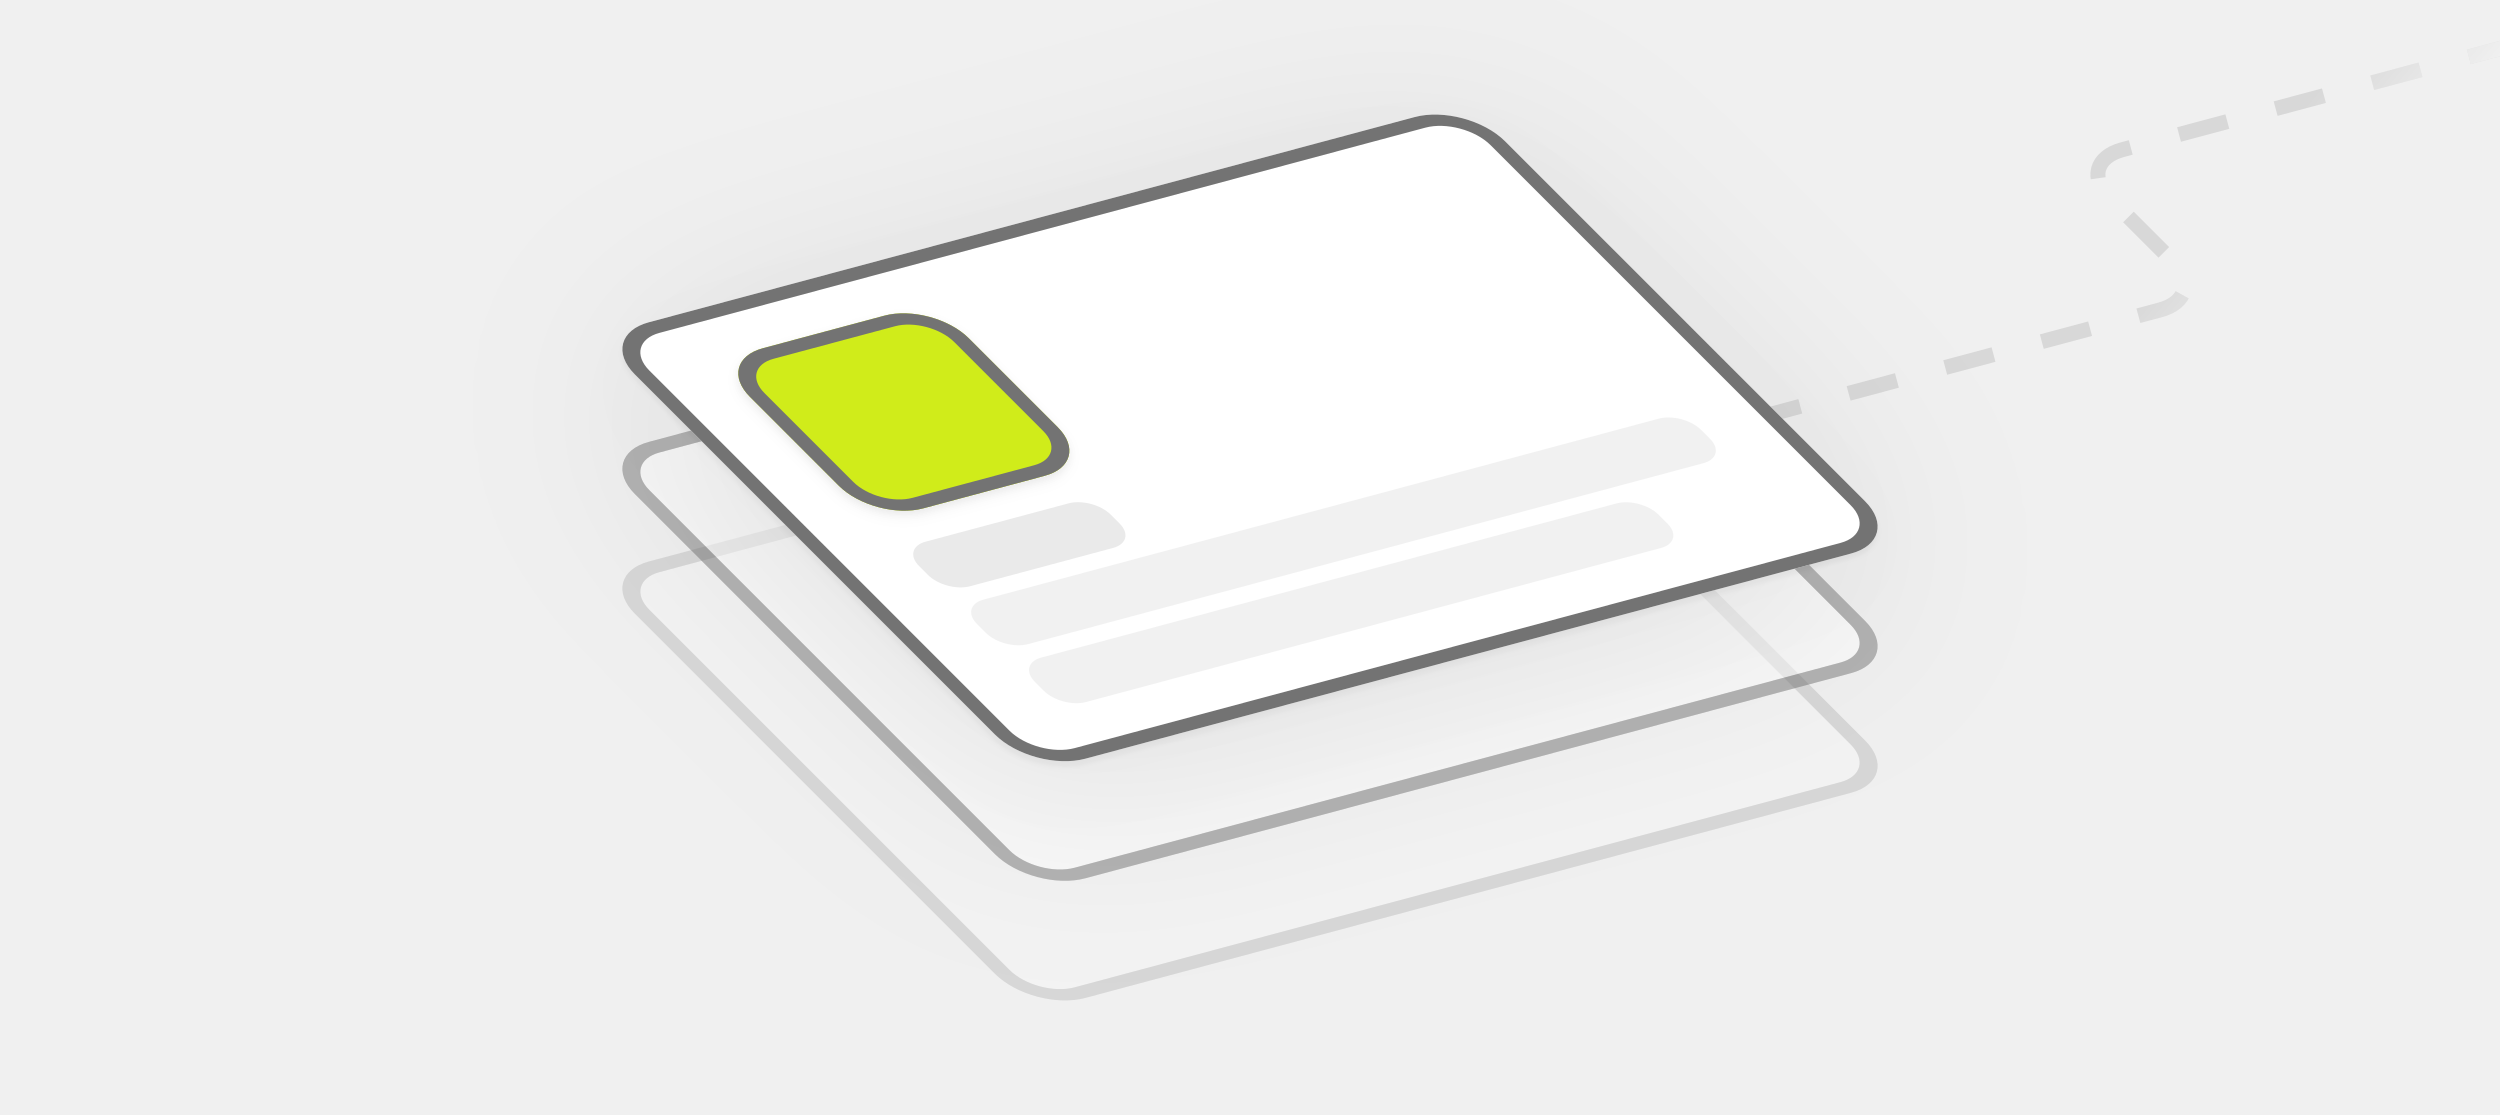
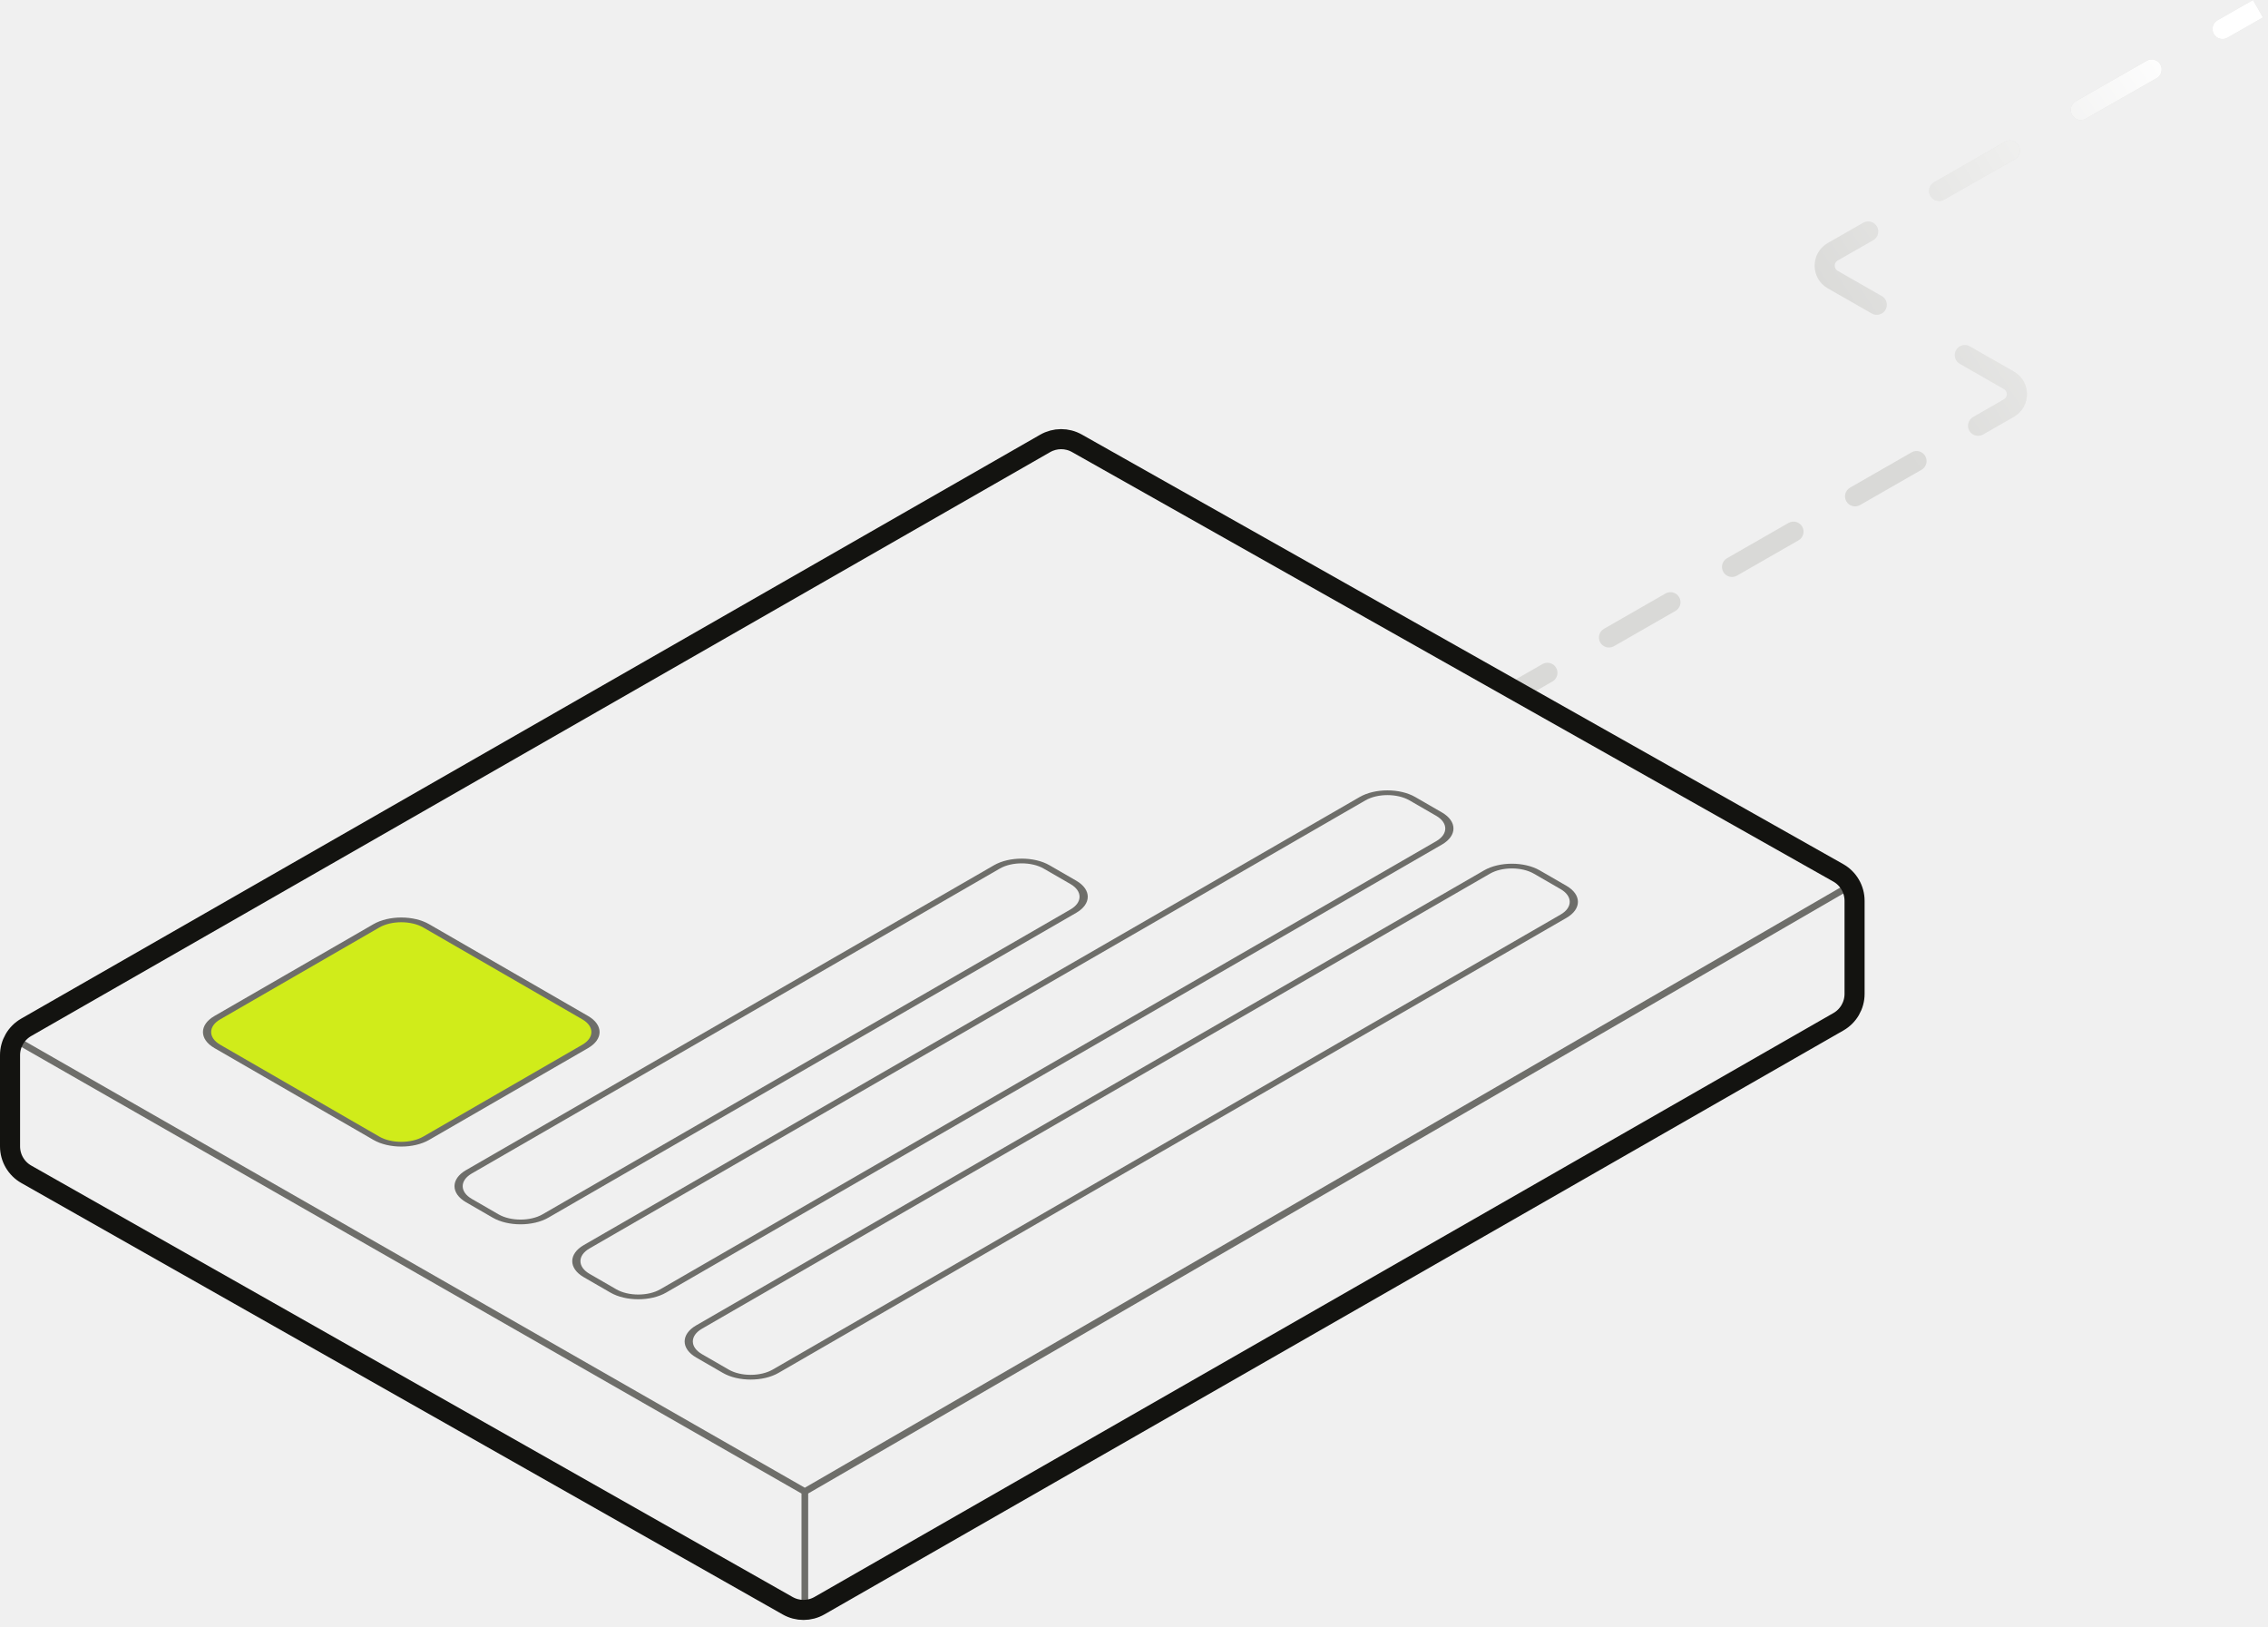
- <svg xmlns="http://www.w3.org/2000/svg" width="500" height="223" viewBox="0 0 500 223" fill="none">
-   <g clip-path="url(#clip0_2744_18903)">
-     <path d="M331.087 89.03L432.026 61.983C437.361 60.554 438.52 56.229 434.614 52.324L421.886 39.596C417.981 35.691 419.14 31.366 424.475 29.937L536.039 0.043" stroke="#D8D8D8" stroke-width="3" stroke-dasharray="10 10" />
-     <path d="M331.087 89.03L432.026 61.983C437.361 60.554 438.52 56.229 434.614 52.324L421.886 39.596C417.981 35.691 419.14 31.366 424.475 29.937L536.039 0.043" stroke="url(#paint0_linear_2744_18903)" stroke-width="3" stroke-dasharray="10 10" />
-     <g opacity="0.2">
-       <rect x="2.51" y="0.672" width="177.18" height="120.444" rx="9.3" transform="matrix(0.965926 -0.258819 0.707107 0.707107 118.945 115.942)" fill="white" />
-       <rect x="2.51" y="0.672" width="177.18" height="120.444" rx="9.3" transform="matrix(0.965926 -0.258819 0.707107 0.707107 118.945 115.942)" stroke="#D8D8D8" stroke-width="3" />
-       <rect x="2.51" y="0.672" width="177.18" height="120.444" rx="9.3" transform="matrix(0.965926 -0.258819 0.707107 0.707107 118.945 115.942)" stroke="#737373" stroke-width="3" />
-     </g>
-     <g opacity="0.5">
-       <rect x="2.51" y="0.672" width="177.18" height="120.444" rx="9.3" transform="matrix(0.965926 -0.258819 0.707107 0.707107 118.945 92.0193)" fill="white" />
-       <rect x="2.51" y="0.672" width="177.18" height="120.444" rx="9.3" transform="matrix(0.965926 -0.258819 0.707107 0.707107 118.945 92.0193)" stroke="#D8D8D8" stroke-width="3" />
-       <rect x="2.51" y="0.672" width="177.18" height="120.444" rx="9.3" transform="matrix(0.965926 -0.258819 0.707107 0.707107 118.945 92.0193)" stroke="#737373" stroke-width="3" />
-     </g>
-     <g filter="url(#filter0_ddd_2744_18903)">
-       <g clip-path="url(#clip1_2744_18903)">
-         <rect width="180.18" height="123.444" rx="10.8" transform="matrix(0.965926 -0.258819 0.707107 0.707107 119.335 67.2505)" fill="white" />
-         <g filter="url(#filter1_dd_2744_18903)">
-           <rect width="45.324" height="45.324" rx="10.08" transform="matrix(0.965926 -0.258819 0.707107 0.707107 142.85 72.2466)" fill="#D0EC1A" />
-           <rect x="2.51" y="0.672" width="42.324" height="42.324" rx="8.58" transform="matrix(0.965926 -0.258819 0.707107 0.707107 142.46 73.0931)" stroke="#737373" stroke-width="3" />
-         </g>
-         <g opacity="0.1">
-           <path d="M183.808 113.205C181.84 111.237 182.424 109.058 185.113 108.337L213.714 100.674C216.403 99.953 220.178 100.965 222.146 102.933L223.928 104.715C225.896 106.683 225.312 108.863 222.624 109.583L194.022 117.247C191.334 117.967 187.559 116.956 185.59 114.987L183.808 113.205Z" fill="#262626" />
-           <path d="M195.391 124.788C193.423 122.82 194.007 120.64 196.695 119.92L331.79 83.721C334.478 83.001 338.254 84.012 340.222 85.981L342.004 87.763C343.972 89.731 343.388 91.91 340.699 92.631L205.605 128.829C202.916 129.55 199.141 128.538 197.173 126.57L195.391 124.788Z" fill="#737373" />
-           <path d="M206.973 136.37C205.005 134.402 205.589 132.222 208.278 131.502L323.291 100.684C325.979 99.964 329.755 100.975 331.723 102.944L333.505 104.726C335.473 106.694 334.889 108.873 332.2 109.594L217.187 140.411C214.499 141.132 210.724 140.12 208.755 138.152L206.973 136.37Z" fill="#737373" />
-         </g>
-       </g>
-       <rect x="2.51" y="0.672" width="177.18" height="120.444" rx="9.3" transform="matrix(0.965926 -0.258819 0.707107 0.707107 118.945 68.097)" stroke="#737373" stroke-width="3" />
-     </g>
-   </g>
+ <svg xmlns="http://www.w3.org/2000/svg" width="339" height="243" viewBox="0 0 339 243" fill="none">
+   <path d="M225.954 101.874C225.235 102.286 224.987 103.203 225.399 103.921C225.811 104.64 226.728 104.889 227.446 104.476L226.7 103.175L225.954 101.874ZM273.947 41.786L273.203 43.088L273.947 41.786ZM273.947 37.618L273.203 36.316L273.947 37.618ZM300.263 60.988L301.01 62.289L300.263 60.988ZM232.044 101.84C232.763 101.428 233.011 100.511 232.599 99.792C232.187 99.074 231.27 98.825 230.552 99.237L231.298 100.539L232.044 101.84ZM239.747 93.964C239.028 94.376 238.78 95.293 239.192 96.011C239.604 96.73 240.521 96.978 241.24 96.566L240.493 95.265L239.747 93.964ZM250.435 91.293C251.154 90.881 251.402 89.964 250.99 89.246C250.578 88.527 249.661 88.278 248.942 88.691L249.689 89.992L250.435 91.293ZM258.138 83.417C257.419 83.829 257.171 84.746 257.583 85.465C257.995 86.183 258.912 86.432 259.63 86.019L258.884 84.718L258.138 83.417ZM268.826 80.746C269.544 80.334 269.793 79.417 269.381 78.699C268.969 77.98 268.052 77.731 267.333 78.144L268.079 79.445L268.826 80.746ZM276.529 72.87C275.81 73.282 275.562 74.199 275.974 74.918C276.386 75.636 277.302 75.885 278.021 75.473L277.275 74.171L276.529 72.87ZM287.216 70.199C287.935 69.787 288.184 68.871 287.771 68.152C287.359 67.433 286.443 67.185 285.724 67.597L286.47 68.898L287.216 70.199ZM294.919 62.323C294.201 62.736 293.952 63.652 294.364 64.371C294.777 65.09 295.693 65.338 296.412 64.926L295.666 63.625L294.919 62.323ZM294.426 51.761C293.707 51.35 292.79 51.6 292.379 52.319C291.968 53.038 292.218 53.955 292.938 54.365L293.682 53.063L294.426 51.761ZM279.781 46.847C280.5 47.258 281.416 47.009 281.828 46.289C282.239 45.57 281.989 44.654 281.269 44.243L280.525 45.545L279.781 46.847ZM279.987 35.895C280.706 35.483 280.956 34.567 280.545 33.848C280.134 33.129 279.218 32.879 278.499 33.29L279.243 34.592L279.987 35.895ZM289.091 27.237C288.372 27.648 288.122 28.564 288.533 29.284C288.944 30.003 289.86 30.253 290.579 29.842L289.835 28.539L289.091 27.237ZM301.172 23.789C301.891 23.378 302.141 22.462 301.73 21.742C301.319 21.023 300.402 20.773 299.683 21.184L300.427 22.487L301.172 23.789ZM310.275 15.132C309.556 15.543 309.306 16.459 309.717 17.178C310.128 17.898 311.045 18.147 311.764 17.736L311.02 16.434L310.275 15.132ZM322.356 11.684C323.075 11.273 323.325 10.356 322.914 9.637C322.503 8.918 321.587 8.668 320.868 9.079L321.612 10.381L322.356 11.684ZM331.46 3.026C330.741 3.437 330.491 4.354 330.902 5.073C331.313 5.792 332.229 6.042 332.948 5.631L332.204 4.329L331.46 3.026ZM226.7 103.175L227.446 104.476L232.044 101.84L231.298 100.539L230.552 99.237L225.954 101.874L226.7 103.175ZM240.493 95.265L241.24 96.566L250.435 91.293L249.689 89.992L248.942 88.691L239.747 93.964L240.493 95.265ZM258.884 84.718L259.63 86.019L268.826 80.746L268.079 79.445L267.333 78.144L258.138 83.417L258.884 84.718ZM277.275 74.171L278.021 75.473L287.216 70.199L286.47 68.898L285.724 67.597L276.529 72.87L277.275 74.171ZM295.666 63.625L296.412 64.926L301.01 62.289L300.263 60.988L299.517 59.687L294.919 62.323L295.666 63.625ZM300.263 60.988L301.01 62.289C303.625 60.789 303.622 57.016 301.004 55.52L300.26 56.822L299.516 58.125C300.12 58.47 300.121 59.341 299.517 59.687L300.263 60.988ZM300.26 56.822L301.004 55.52L294.426 51.761L293.682 53.063L292.938 54.365L299.516 58.125L300.26 56.822ZM280.525 45.545L281.269 44.243L274.691 40.484L273.947 41.786L273.203 43.088L279.781 46.847L280.525 45.545ZM273.947 41.786L274.691 40.484C274.086 40.138 274.086 39.266 274.691 38.921L273.947 37.618L273.203 36.316C270.583 37.813 270.583 41.591 273.203 43.088L273.947 41.786ZM273.947 37.618L274.691 38.921L279.987 35.895L279.243 34.592L278.499 33.29L273.203 36.316L273.947 37.618ZM289.835 28.539L290.579 29.842L301.172 23.789L300.427 22.487L299.683 21.184L289.091 27.237L289.835 28.539ZM311.02 16.434L311.764 17.736L322.356 11.684L321.612 10.381L320.868 9.079L310.275 15.132L311.02 16.434ZM332.204 4.329L332.948 5.631L338.244 2.605L337.5 1.302L336.756 -0L331.46 3.026L332.204 4.329Z" fill="#D9D9D7" />
+   <path d="M225.954 101.874C225.235 102.286 224.987 103.203 225.399 103.921C225.811 104.64 226.728 104.889 227.446 104.476L226.7 103.175L225.954 101.874ZM273.947 41.786L273.203 43.088L273.947 41.786ZM273.947 37.618L273.203 36.316L273.947 37.618ZM300.263 60.988L301.01 62.289L300.263 60.988ZM232.044 101.84C232.763 101.428 233.011 100.511 232.599 99.792C232.187 99.074 231.27 98.825 230.552 99.237L231.298 100.539L232.044 101.84ZM239.747 93.964C239.028 94.376 238.78 95.293 239.192 96.011C239.604 96.73 240.521 96.978 241.24 96.566L240.493 95.265L239.747 93.964ZM250.435 91.293C251.154 90.881 251.402 89.964 250.99 89.246C250.578 88.527 249.661 88.278 248.942 88.691L249.689 89.992L250.435 91.293ZM258.138 83.417C257.419 83.829 257.171 84.746 257.583 85.465C257.995 86.183 258.912 86.432 259.63 86.019L258.884 84.718L258.138 83.417ZM268.826 80.746C269.544 80.334 269.793 79.417 269.381 78.699C268.969 77.98 268.052 77.731 267.333 78.144L268.079 79.445L268.826 80.746ZM276.529 72.87C275.81 73.282 275.562 74.199 275.974 74.918C276.386 75.636 277.302 75.885 278.021 75.473L277.275 74.171L276.529 72.87ZM287.216 70.199C287.935 69.787 288.184 68.871 287.771 68.152C287.359 67.433 286.443 67.185 285.724 67.597L286.47 68.898L287.216 70.199ZM294.919 62.323C294.201 62.736 293.952 63.652 294.364 64.371C294.777 65.09 295.693 65.338 296.412 64.926L295.666 63.625L294.919 62.323ZM294.426 51.761C293.707 51.35 292.79 51.6 292.379 52.319C291.968 53.038 292.218 53.955 292.938 54.365L293.682 53.063L294.426 51.761ZM279.781 46.847C280.5 47.258 281.416 47.009 281.828 46.289C282.239 45.57 281.989 44.654 281.269 44.243L280.525 45.545L279.781 46.847ZM279.987 35.895C280.706 35.483 280.956 34.567 280.545 33.848C280.134 33.129 279.218 32.879 278.499 33.29L279.243 34.592L279.987 35.895ZM289.091 27.237C288.372 27.648 288.122 28.564 288.533 29.284C288.944 30.003 289.86 30.253 290.579 29.842L289.835 28.539L289.091 27.237ZM301.172 23.789C301.891 23.378 302.141 22.462 301.73 21.742C301.319 21.023 300.402 20.773 299.683 21.184L300.427 22.487L301.172 23.789ZM310.275 15.132C309.556 15.543 309.306 16.459 309.717 17.178C310.128 17.898 311.045 18.147 311.764 17.736L311.02 16.434L310.275 15.132ZM322.356 11.684C323.075 11.273 323.325 10.356 322.914 9.637C322.503 8.918 321.587 8.668 320.868 9.079L321.612 10.381L322.356 11.684ZM331.46 3.026C330.741 3.437 330.491 4.354 330.902 5.073C331.313 5.792 332.229 6.042 332.948 5.631L332.204 4.329L331.46 3.026ZM226.7 103.175L227.446 104.476L232.044 101.84L231.298 100.539L230.552 99.237L225.954 101.874L226.7 103.175ZM240.493 95.265L241.24 96.566L250.435 91.293L249.689 89.992L248.942 88.691L239.747 93.964L240.493 95.265ZM258.884 84.718L259.63 86.019L268.826 80.746L268.079 79.445L267.333 78.144L258.138 83.417L258.884 84.718ZM277.275 74.171L278.021 75.473L287.216 70.199L286.47 68.898L285.724 67.597L276.529 72.87L277.275 74.171ZM295.666 63.625L296.412 64.926L301.01 62.289L300.263 60.988L299.517 59.687L294.919 62.323L295.666 63.625ZM300.263 60.988L301.01 62.289C303.625 60.789 303.622 57.016 301.004 55.52L300.26 56.822L299.516 58.125C300.12 58.47 300.121 59.341 299.517 59.687L300.263 60.988ZM300.26 56.822L301.004 55.52L294.426 51.761L293.682 53.063L292.938 54.365L299.516 58.125L300.26 56.822ZM280.525 45.545L281.269 44.243L274.691 40.484L273.947 41.786L273.203 43.088L279.781 46.847L280.525 45.545ZM273.947 41.786L274.691 40.484C274.086 40.138 274.086 39.266 274.691 38.921L273.947 37.618L273.203 36.316C270.583 37.813 270.583 41.591 273.203 43.088L273.947 41.786ZM273.947 37.618L274.691 38.921L279.987 35.895L279.243 34.592L278.499 33.29L273.203 36.316L273.947 37.618ZM289.835 28.539L290.579 29.842L301.172 23.789L300.427 22.487L299.683 21.184L289.091 27.237L289.835 28.539ZM311.02 16.434L311.764 17.736L322.356 11.684L321.612 10.381L320.868 9.079L310.275 15.132L311.02 16.434ZM332.204 4.329L332.948 5.631L338.244 2.605L337.5 1.302L336.756 -0L331.46 3.026L332.204 4.329Z" fill="url(#paint0_linear_3911_18773)" />
+   <rect x="0.866" width="36.041" height="36.041" rx="4.3" transform="matrix(0.866025 -0.5 0.866025 0.5 28.0164 154.656)" fill="#D0EC1A" stroke="#6E6E6A" />
+   <rect x="0.866" width="99.712" height="13.208" rx="4.3" transform="matrix(0.866025 -0.5 0.866025 0.5 65.616 177.691)" stroke="#6E6E6A" />
+   <rect x="0.866" width="142.509" height="13.208" rx="4.3" transform="matrix(0.866025 -0.5 0.866025 0.5 83.2156 188.891)" stroke="#6E6E6A" />
+   <rect x="0.866" width="144.591" height="13.208" rx="4.3" transform="matrix(0.866025 -0.5 0.866025 0.5 100.016 200.891)" stroke="#6E6E6A" />
+   <path d="M1.5 154.903L120.3 222.895M120.3 222.895V240.895M120.3 222.895C182.269 186.985 220.707 164.711 276.288 132.503" stroke="#6E6E6A" />
+   <path d="M1.5 171.306V157.685C1.5 155.965 2.421 154.376 3.914 153.52L156.224 66.259C157.692 65.418 159.494 65.412 160.968 66.243L274.763 130.431C276.271 131.282 277.204 132.879 277.204 134.611V148.521C277.204 150.241 276.284 151.83 274.791 152.686L122.486 239.943C121.015 240.786 119.209 240.791 117.734 239.955L3.934 175.482C2.43 174.63 1.5 173.035 1.5 171.306Z" stroke="#131310" stroke-width="3" />
  <defs>
-     <filter id="filter0_ddd_2744_18903" x="76.135" y="-14.483" width="347.729" height="220.322" filterUnits="userSpaceOnUse" color-interpolation-filters="sRGB">
-       <feFlood flood-opacity="0" result="BackgroundImageFix" />
-       <feColorMatrix in="SourceAlpha" type="matrix" values="0 0 0 0 0 0 0 0 0 0 0 0 0 0 0 0 0 0 127 0" result="hardAlpha" />
-       <feOffset dy="8.1" />
-       <feGaussianBlur stdDeviation="21.6" />
-       <feColorMatrix type="matrix" values="0 0 0 0 0 0 0 0 0 0 0 0 0 0 0 0 0 0 0.088 0" />
-       <feBlend mode="normal" in2="BackgroundImageFix" result="effect1_dropShadow_2744_18903" />
-       <feColorMatrix in="SourceAlpha" type="matrix" values="0 0 0 0 0 0 0 0 0 0 0 0 0 0 0 0 0 0 127 0" result="hardAlpha" />
-       <feOffset dy="5.4" />
-       <feGaussianBlur stdDeviation="10.8" />
-       <feColorMatrix type="matrix" values="0 0 0 0 0 0 0 0 0 0 0 0 0 0 0 0 0 0 0.011 0" />
-       <feBlend mode="normal" in2="effect1_dropShadow_2744_18903" result="effect2_dropShadow_2744_18903" />
-       <feColorMatrix in="SourceAlpha" type="matrix" values="0 0 0 0 0 0 0 0 0 0 0 0 0 0 0 0 0 0 127 0" result="hardAlpha" />
-       <feOffset dy="0.9" />
-       <feGaussianBlur stdDeviation="0.45" />
-       <feColorMatrix type="matrix" values="0 0 0 0 0 0 0 0 0 0 0 0 0 0 0 0 0 0 0.044 0" />
-       <feBlend mode="normal" in2="effect2_dropShadow_2744_18903" result="effect3_dropShadow_2744_18903" />
-       <feBlend mode="normal" in="SourceGraphic" in2="effect3_dropShadow_2744_18903" result="shape" />
-     </filter>
-     <filter id="filter1_dd_2744_18903" x="140.33" y="59.256" width="80.869" height="48.82" filterUnits="userSpaceOnUse" color-interpolation-filters="sRGB">
-       <feFlood flood-opacity="0" result="BackgroundImageFix" />
-       <feColorMatrix in="SourceAlpha" type="matrix" values="0 0 0 0 0 0 0 0 0 0 0 0 0 0 0 0 0 0 127 0" result="hardAlpha" />
-       <feOffset dy="0.63" />
-       <feGaussianBlur stdDeviation="0.63" />
-       <feComposite in2="hardAlpha" operator="out" />
-       <feColorMatrix type="matrix" values="0 0 0 0 0 0 0 0 0 0 0 0 0 0 0 0 0 0 0.04 0" />
-       <feBlend mode="normal" in2="BackgroundImageFix" result="effect1_dropShadow_2744_18903" />
-       <feColorMatrix in="SourceAlpha" type="matrix" values="0 0 0 0 0 0 0 0 0 0 0 0 0 0 0 0 0 0 127 0" result="hardAlpha" />
-       <feOffset dy="1.26" />
-       <feGaussianBlur stdDeviation="1.26" />
-       <feColorMatrix type="matrix" values="0 0 0 0 0 0 0 0 0 0 0 0 0 0 0 0 0 0 0.04 0" />
-       <feBlend mode="normal" in2="effect1_dropShadow_2744_18903" result="effect2_dropShadow_2744_18903" />
-       <feBlend mode="normal" in="SourceGraphic" in2="effect2_dropShadow_2744_18903" result="shape" />
-     </filter>
-     <linearGradient id="paint0_linear_2744_18903" x1="539.393" y1="-0.092" x2="504.379" y2="-29.91" gradientUnits="userSpaceOnUse">
+     <linearGradient id="paint0_linear_3911_18773" x1="344.5" y1="11.303" x2="276.5" y2="55.303" gradientUnits="userSpaceOnUse">
      <stop offset="0.173" stop-color="white" />
      <stop offset="1" stop-color="white" stop-opacity="0" />
    </linearGradient>
-     <clipPath id="clip0_2744_18903">
-       <rect width="500" height="223" fill="white" />
-     </clipPath>
-     <clipPath id="clip1_2744_18903">
-       <rect width="180.18" height="123.444" rx="10.8" transform="matrix(0.965926 -0.258819 0.707107 0.707107 119.335 67.2505)" fill="white" />
-     </clipPath>
  </defs>
</svg>
